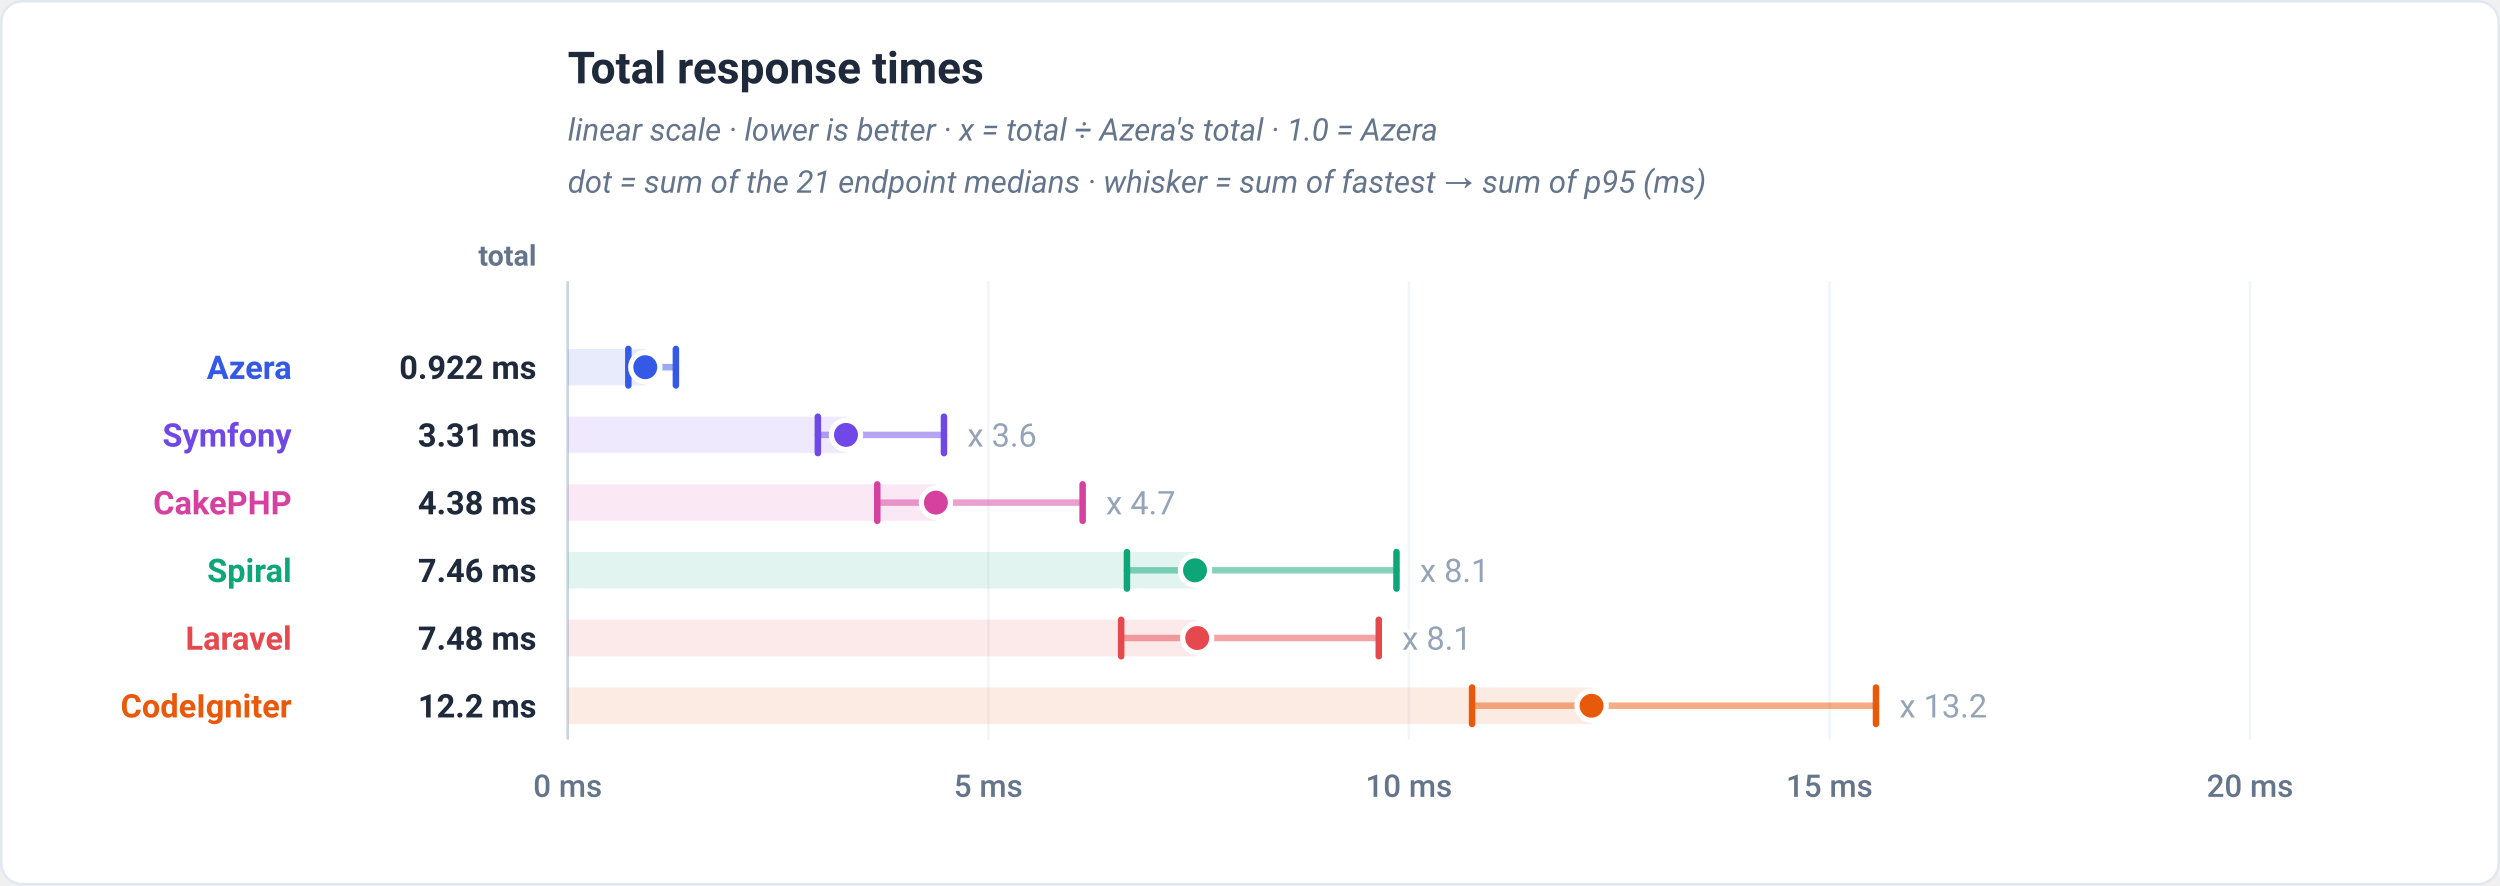
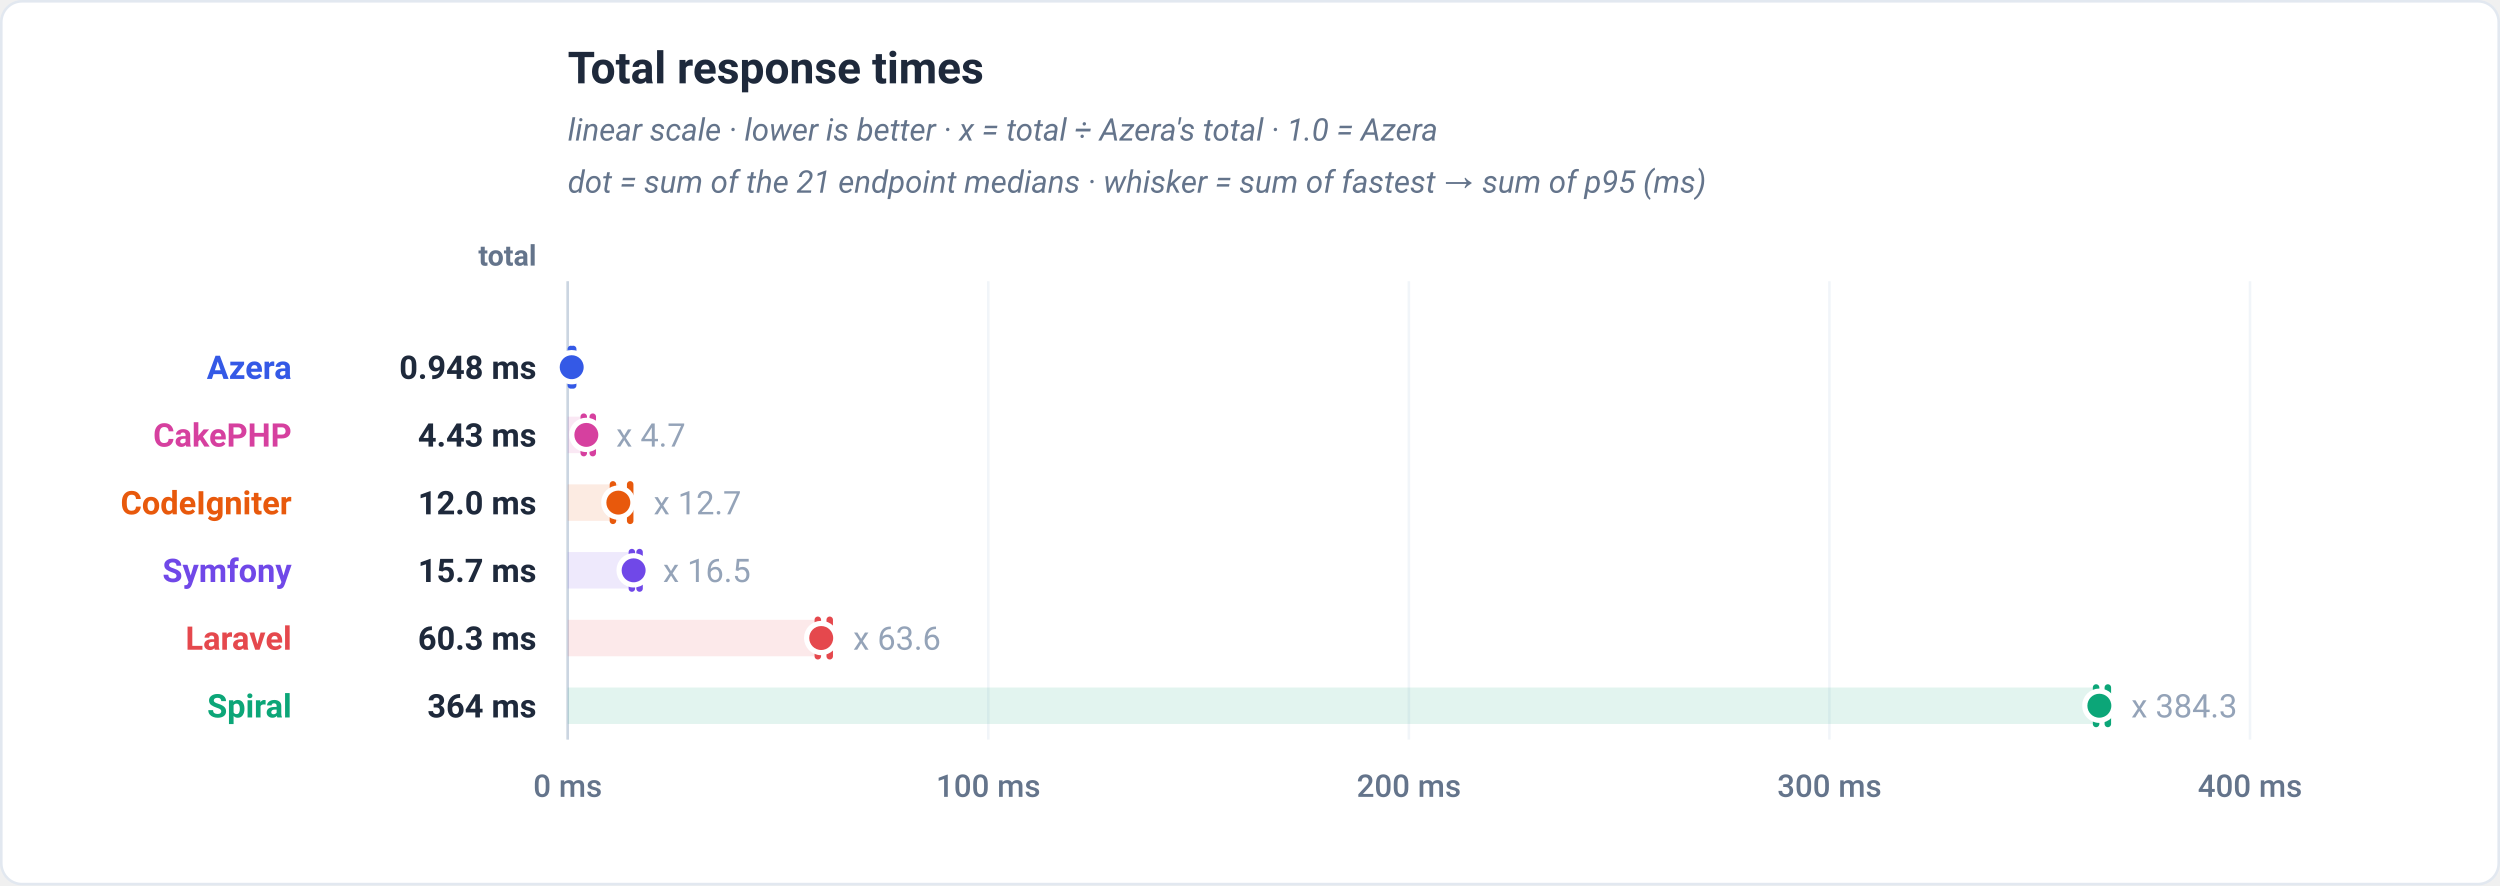
<svg xmlns="http://www.w3.org/2000/svg" viewBox="0 0 960 340" width="960" height="340" role="img" font-family="-apple-system,BlinkMacSystemFont,'Segoe UI',Roboto,Helvetica,Arial,sans-serif">
  <rect x="0.5" y="0.5" width="959" height="339" rx="8" fill="#ffffff" stroke="#e2e8f0" />
  <text x="218" y="32" font-family="-apple-system,BlinkMacSystemFont,'Segoe UI',Roboto,Helvetica,Arial,sans-serif" font-size="17" font-weight="700" fill="#1e293b" text-anchor="start">Total response times</text>
  <text x="218" y="54" font-family="-apple-system,BlinkMacSystemFont,'Segoe UI',Roboto,Helvetica,Arial,sans-serif" font-size="12" font-weight="400" fill="#64748b" text-anchor="start" font-style="italic">linear scale · lower is better · x = total ÷ Azera's total · 1.0 = Azera</text>
  <text x="218" y="74" font-family="-apple-system,BlinkMacSystemFont,'Segoe UI',Roboto,Helvetica,Arial,sans-serif" font-size="12" font-weight="400" fill="#64748b" text-anchor="start" font-style="italic">dot = sum of the 21 endpoint medians · whisker = sum of fastest → sum of p95 (ms)</text>
  <text x="206" y="102" font-family="-apple-system,BlinkMacSystemFont,'Segoe UI',Roboto,Helvetica,Arial,sans-serif" font-size="11" font-weight="600" fill="#64748b" text-anchor="end">total</text>
  <line x1="218" y1="108" x2="218" y2="284" stroke="#f1f5f9" stroke-width="1" />
  <text x="218" y="306" font-family="-apple-system,BlinkMacSystemFont,'Segoe UI',Roboto,Helvetica,Arial,sans-serif" font-size="12" font-weight="500" fill="#64748b" text-anchor="middle">0 ms</text>
  <line x1="379.5" y1="108" x2="379.5" y2="284" stroke="#f1f5f9" stroke-width="1" />
-   <text x="379.5" y="306" font-family="-apple-system,BlinkMacSystemFont,'Segoe UI',Roboto,Helvetica,Arial,sans-serif" font-size="12" font-weight="500" fill="#64748b" text-anchor="middle">5 ms</text>
+   <text x="379.5" y="306" font-family="-apple-system,BlinkMacSystemFont,'Segoe UI',Roboto,Helvetica,Arial,sans-serif" font-size="12" font-weight="500" fill="#64748b" text-anchor="middle">100 ms</text>
  <line x1="541" y1="108" x2="541" y2="284" stroke="#f1f5f9" stroke-width="1" />
-   <text x="541" y="306" font-family="-apple-system,BlinkMacSystemFont,'Segoe UI',Roboto,Helvetica,Arial,sans-serif" font-size="12" font-weight="500" fill="#64748b" text-anchor="middle">10 ms</text>
+   <text x="541" y="306" font-family="-apple-system,BlinkMacSystemFont,'Segoe UI',Roboto,Helvetica,Arial,sans-serif" font-size="12" font-weight="500" fill="#64748b" text-anchor="middle">200 ms</text>
  <line x1="702.5" y1="108" x2="702.5" y2="284" stroke="#f1f5f9" stroke-width="1" />
-   <text x="702.5" y="306" font-family="-apple-system,BlinkMacSystemFont,'Segoe UI',Roboto,Helvetica,Arial,sans-serif" font-size="12" font-weight="500" fill="#64748b" text-anchor="middle">15 ms</text>
+   <text x="702.5" y="306" font-family="-apple-system,BlinkMacSystemFont,'Segoe UI',Roboto,Helvetica,Arial,sans-serif" font-size="12" font-weight="500" fill="#64748b" text-anchor="middle">300 ms</text>
  <line x1="864" y1="108" x2="864" y2="284" stroke="#f1f5f9" stroke-width="1" />
-   <text x="864" y="306" font-family="-apple-system,BlinkMacSystemFont,'Segoe UI',Roboto,Helvetica,Arial,sans-serif" font-size="12" font-weight="500" fill="#64748b" text-anchor="middle">20 ms</text>
+   <text x="864" y="306" font-family="-apple-system,BlinkMacSystemFont,'Segoe UI',Roboto,Helvetica,Arial,sans-serif" font-size="12" font-weight="500" fill="#64748b" text-anchor="middle">400 ms</text>
  <line x1="218" y1="108" x2="218" y2="284" stroke="#cbd5e1" stroke-width="1" />
-   <rect x="218" y="134" width="29.79" height="14" fill="#3459e6" fill-opacity="0.12" />
-   <line x1="241.28" y1="141" x2="259.54" y2="141" stroke="#3459e6" stroke-width="2.5" stroke-linecap="round" opacity="0.5" />
-   <line x1="241.28" y1="134" x2="241.28" y2="148" stroke="#3459e6" stroke-width="2.5" stroke-linecap="round" />
-   <line x1="259.54" y1="134" x2="259.54" y2="148" stroke="#3459e6" stroke-width="2.5" stroke-linecap="round" />
-   <circle cx="247.79" cy="141" r="5.6" fill="#3459e6" stroke="#ffffff" stroke-width="2" />
+   <rect x="218" y="134" width="1.53" height="14" fill="#3459e6" fill-opacity="0.12" />
+   <line x1="219.2" y1="141" x2="220.1" y2="141" stroke="#3459e6" stroke-width="2.5" stroke-linecap="round" opacity="0.5" />
+   <line x1="219.2" y1="134" x2="219.2" y2="148" stroke="#3459e6" stroke-width="2.5" stroke-linecap="round" />
+   <line x1="220.1" y1="134" x2="220.1" y2="148" stroke="#3459e6" stroke-width="2.5" stroke-linecap="round" />
+   <circle cx="219.53" cy="141" r="5.6" fill="#3459e6" stroke="#ffffff" stroke-width="2" />
  <text x="112" y="145.5" font-family="-apple-system,BlinkMacSystemFont,'Segoe UI',Roboto,Helvetica,Arial,sans-serif" font-size="12.5" font-weight="700" fill="#3459e6" text-anchor="end">Azera</text>
-   <text x="206" y="145.5" font-family="-apple-system,BlinkMacSystemFont,'Segoe UI',Roboto,Helvetica,Arial,sans-serif" font-size="12.5" font-weight="700" fill="#1e293b" text-anchor="end">0.922 ms</text>
-   <rect x="218" y="160" width="106.86" height="14" fill="#7048e8" fill-opacity="0.12" />
-   <line x1="314.06" y1="167" x2="362.48" y2="167" stroke="#7048e8" stroke-width="2.5" stroke-linecap="round" opacity="0.5" />
-   <line x1="314.06" y1="160" x2="314.06" y2="174" stroke="#7048e8" stroke-width="2.5" stroke-linecap="round" />
-   <line x1="362.48" y1="160" x2="362.48" y2="174" stroke="#7048e8" stroke-width="2.5" stroke-linecap="round" />
-   <circle cx="324.86" cy="167" r="5.6" fill="#7048e8" stroke="#ffffff" stroke-width="2" />
-   <text x="371.48" y="171.5" font-family="-apple-system,BlinkMacSystemFont,'Segoe UI',Roboto,Helvetica,Arial,sans-serif" font-size="12.5" font-weight="400" fill="#94a3b8" text-anchor="start" stroke="#ffffff" stroke-width="3" paint-order="stroke" stroke-linejoin="round">x 3.6</text>
-   <text x="112" y="171.5" font-family="-apple-system,BlinkMacSystemFont,'Segoe UI',Roboto,Helvetica,Arial,sans-serif" font-size="12.5" font-weight="700" fill="#7048e8" text-anchor="end">Symfony</text>
-   <text x="206" y="171.5" font-family="-apple-system,BlinkMacSystemFont,'Segoe UI',Roboto,Helvetica,Arial,sans-serif" font-size="12.5" font-weight="700" fill="#1e293b" text-anchor="end">3.31 ms</text>
-   <rect x="218" y="186" width="141.38" height="14" fill="#d6409f" fill-opacity="0.12" />
-   <line x1="336.87" y1="193" x2="415.73" y2="193" stroke="#d6409f" stroke-width="2.5" stroke-linecap="round" opacity="0.5" />
-   <line x1="336.87" y1="186" x2="336.87" y2="200" stroke="#d6409f" stroke-width="2.5" stroke-linecap="round" />
-   <line x1="415.73" y1="186" x2="415.73" y2="200" stroke="#d6409f" stroke-width="2.5" stroke-linecap="round" />
-   <circle cx="359.38" cy="193" r="5.6" fill="#d6409f" stroke="#ffffff" stroke-width="2" />
-   <text x="424.73" y="197.5" font-family="-apple-system,BlinkMacSystemFont,'Segoe UI',Roboto,Helvetica,Arial,sans-serif" font-size="12.5" font-weight="400" fill="#94a3b8" text-anchor="start" stroke="#ffffff" stroke-width="3" paint-order="stroke" stroke-linejoin="round">x 4.7</text>
-   <text x="112" y="197.5" font-family="-apple-system,BlinkMacSystemFont,'Segoe UI',Roboto,Helvetica,Arial,sans-serif" font-size="12.5" font-weight="700" fill="#d6409f" text-anchor="end">CakePHP</text>
-   <text x="206" y="197.5" font-family="-apple-system,BlinkMacSystemFont,'Segoe UI',Roboto,Helvetica,Arial,sans-serif" font-size="12.5" font-weight="700" fill="#1e293b" text-anchor="end">4.38 ms</text>
-   <rect x="218" y="212" width="240.89" height="14" fill="#0ca678" fill-opacity="0.12" />
-   <line x1="432.74" y1="219" x2="536.25" y2="219" stroke="#0ca678" stroke-width="2.5" stroke-linecap="round" opacity="0.5" />
-   <line x1="432.74" y1="212" x2="432.74" y2="226" stroke="#0ca678" stroke-width="2.5" stroke-linecap="round" />
-   <line x1="536.25" y1="212" x2="536.25" y2="226" stroke="#0ca678" stroke-width="2.5" stroke-linecap="round" />
-   <circle cx="458.89" cy="219" r="5.6" fill="#0ca678" stroke="#ffffff" stroke-width="2" />
-   <text x="545.25" y="223.5" font-family="-apple-system,BlinkMacSystemFont,'Segoe UI',Roboto,Helvetica,Arial,sans-serif" font-size="12.5" font-weight="400" fill="#94a3b8" text-anchor="start" stroke="#ffffff" stroke-width="3" paint-order="stroke" stroke-linejoin="round">x 8.1</text>
-   <text x="112" y="223.5" font-family="-apple-system,BlinkMacSystemFont,'Segoe UI',Roboto,Helvetica,Arial,sans-serif" font-size="12.5" font-weight="700" fill="#0ca678" text-anchor="end">Spiral</text>
-   <text x="206" y="223.5" font-family="-apple-system,BlinkMacSystemFont,'Segoe UI',Roboto,Helvetica,Arial,sans-serif" font-size="12.5" font-weight="700" fill="#1e293b" text-anchor="end">7.46 ms</text>
-   <rect x="218" y="238" width="241.72" height="14" fill="#e5484d" fill-opacity="0.12" />
-   <line x1="430.53" y1="245" x2="529.45" y2="245" stroke="#e5484d" stroke-width="2.5" stroke-linecap="round" opacity="0.5" />
-   <line x1="430.53" y1="238" x2="430.53" y2="252" stroke="#e5484d" stroke-width="2.5" stroke-linecap="round" />
-   <line x1="529.45" y1="238" x2="529.45" y2="252" stroke="#e5484d" stroke-width="2.5" stroke-linecap="round" />
-   <circle cx="459.72" cy="245" r="5.6" fill="#e5484d" stroke="#ffffff" stroke-width="2" />
-   <text x="538.45" y="249.5" font-family="-apple-system,BlinkMacSystemFont,'Segoe UI',Roboto,Helvetica,Arial,sans-serif" font-size="12.5" font-weight="400" fill="#94a3b8" text-anchor="start" stroke="#ffffff" stroke-width="3" paint-order="stroke" stroke-linejoin="round">x 8.1</text>
+   <text x="206" y="145.5" font-family="-apple-system,BlinkMacSystemFont,'Segoe UI',Roboto,Helvetica,Arial,sans-serif" font-size="12.5" font-weight="700" fill="#1e293b" text-anchor="end">0.948 ms</text>
+   <rect x="218" y="160" width="7.15" height="14" fill="#d6409f" fill-opacity="0.12" />
+   <line x1="224.16" y1="167" x2="227.62" y2="167" stroke="#d6409f" stroke-width="2.5" stroke-linecap="round" opacity="0.5" />
+   <line x1="224.16" y1="160" x2="224.16" y2="174" stroke="#d6409f" stroke-width="2.5" stroke-linecap="round" />
+   <line x1="227.62" y1="160" x2="227.62" y2="174" stroke="#d6409f" stroke-width="2.5" stroke-linecap="round" />
+   <circle cx="225.15" cy="167" r="5.6" fill="#d6409f" stroke="#ffffff" stroke-width="2" />
+   <text x="236.62" y="171.5" font-family="-apple-system,BlinkMacSystemFont,'Segoe UI',Roboto,Helvetica,Arial,sans-serif" font-size="12.5" font-weight="400" fill="#94a3b8" text-anchor="start" stroke="#ffffff" stroke-width="3" paint-order="stroke" stroke-linejoin="round">x 4.7</text>
+   <text x="112" y="171.5" font-family="-apple-system,BlinkMacSystemFont,'Segoe UI',Roboto,Helvetica,Arial,sans-serif" font-size="12.5" font-weight="700" fill="#d6409f" text-anchor="end">CakePHP</text>
+   <text x="206" y="171.5" font-family="-apple-system,BlinkMacSystemFont,'Segoe UI',Roboto,Helvetica,Arial,sans-serif" font-size="12.5" font-weight="700" fill="#1e293b" text-anchor="end">4.43 ms</text>
+   <rect x="218" y="186" width="19.44" height="14" fill="#e8590c" fill-opacity="0.12" />
+   <line x1="235.37" y1="193" x2="241.99" y2="193" stroke="#e8590c" stroke-width="2.5" stroke-linecap="round" opacity="0.5" />
+   <line x1="235.37" y1="186" x2="235.37" y2="200" stroke="#e8590c" stroke-width="2.5" stroke-linecap="round" />
+   <line x1="241.99" y1="186" x2="241.99" y2="200" stroke="#e8590c" stroke-width="2.5" stroke-linecap="round" />
+   <circle cx="237.44" cy="193" r="5.6" fill="#e8590c" stroke="#ffffff" stroke-width="2" />
+   <text x="250.99" y="197.5" font-family="-apple-system,BlinkMacSystemFont,'Segoe UI',Roboto,Helvetica,Arial,sans-serif" font-size="12.5" font-weight="400" fill="#94a3b8" text-anchor="start" stroke="#ffffff" stroke-width="3" paint-order="stroke" stroke-linejoin="round">x 12.7</text>
+   <text x="112" y="197.5" font-family="-apple-system,BlinkMacSystemFont,'Segoe UI',Roboto,Helvetica,Arial,sans-serif" font-size="12.5" font-weight="700" fill="#e8590c" text-anchor="end">CodeIgniter</text>
+   <text x="206" y="197.5" font-family="-apple-system,BlinkMacSystemFont,'Segoe UI',Roboto,Helvetica,Arial,sans-serif" font-size="12.5" font-weight="700" fill="#1e293b" text-anchor="end">12.0 ms</text>
+   <rect x="218" y="212" width="25.31" height="14" fill="#7048e8" fill-opacity="0.12" />
+   <line x1="242.64" y1="219" x2="245.59" y2="219" stroke="#7048e8" stroke-width="2.5" stroke-linecap="round" opacity="0.5" />
+   <line x1="242.64" y1="212" x2="242.64" y2="226" stroke="#7048e8" stroke-width="2.5" stroke-linecap="round" />
+   <line x1="245.59" y1="212" x2="245.59" y2="226" stroke="#7048e8" stroke-width="2.5" stroke-linecap="round" />
+   <circle cx="243.31" cy="219" r="5.6" fill="#7048e8" stroke="#ffffff" stroke-width="2" />
+   <text x="254.59" y="223.5" font-family="-apple-system,BlinkMacSystemFont,'Segoe UI',Roboto,Helvetica,Arial,sans-serif" font-size="12.5" font-weight="400" fill="#94a3b8" text-anchor="start" stroke="#ffffff" stroke-width="3" paint-order="stroke" stroke-linejoin="round">x 16.5</text>
+   <text x="112" y="223.5" font-family="-apple-system,BlinkMacSystemFont,'Segoe UI',Roboto,Helvetica,Arial,sans-serif" font-size="12.5" font-weight="700" fill="#7048e8" text-anchor="end">Symfony</text>
+   <text x="206" y="223.5" font-family="-apple-system,BlinkMacSystemFont,'Segoe UI',Roboto,Helvetica,Arial,sans-serif" font-size="12.5" font-weight="700" fill="#1e293b" text-anchor="end">15.7 ms</text>
+   <rect x="218" y="238" width="97.34" height="14" fill="#e5484d" fill-opacity="0.12" />
+   <line x1="314.04" y1="245" x2="318.61" y2="245" stroke="#e5484d" stroke-width="2.5" stroke-linecap="round" opacity="0.5" />
+   <line x1="314.04" y1="238" x2="314.04" y2="252" stroke="#e5484d" stroke-width="2.5" stroke-linecap="round" />
+   <line x1="318.61" y1="238" x2="318.61" y2="252" stroke="#e5484d" stroke-width="2.5" stroke-linecap="round" />
+   <circle cx="315.34" cy="245" r="5.6" fill="#e5484d" stroke="#ffffff" stroke-width="2" />
+   <text x="327.61" y="249.5" font-family="-apple-system,BlinkMacSystemFont,'Segoe UI',Roboto,Helvetica,Arial,sans-serif" font-size="12.5" font-weight="400" fill="#94a3b8" text-anchor="start" stroke="#ffffff" stroke-width="3" paint-order="stroke" stroke-linejoin="round">x 63.6</text>
  <text x="112" y="249.5" font-family="-apple-system,BlinkMacSystemFont,'Segoe UI',Roboto,Helvetica,Arial,sans-serif" font-size="12.5" font-weight="700" fill="#e5484d" text-anchor="end">Laravel</text>
-   <text x="206" y="249.5" font-family="-apple-system,BlinkMacSystemFont,'Segoe UI',Roboto,Helvetica,Arial,sans-serif" font-size="12.5" font-weight="700" fill="#1e293b" text-anchor="end">7.48 ms</text>
-   <rect x="218" y="264" width="393.16" height="14" fill="#e8590c" fill-opacity="0.12" />
-   <line x1="565.27" y1="271" x2="720.38" y2="271" stroke="#e8590c" stroke-width="2.5" stroke-linecap="round" opacity="0.5" />
-   <line x1="565.27" y1="264" x2="565.27" y2="278" stroke="#e8590c" stroke-width="2.5" stroke-linecap="round" />
-   <line x1="720.38" y1="264" x2="720.38" y2="278" stroke="#e8590c" stroke-width="2.5" stroke-linecap="round" />
-   <circle cx="611.16" cy="271" r="5.6" fill="#e8590c" stroke="#ffffff" stroke-width="2" />
-   <text x="729.38" y="275.5" font-family="-apple-system,BlinkMacSystemFont,'Segoe UI',Roboto,Helvetica,Arial,sans-serif" font-size="12.5" font-weight="400" fill="#94a3b8" text-anchor="start" stroke="#ffffff" stroke-width="3" paint-order="stroke" stroke-linejoin="round">x 13.2</text>
-   <text x="112" y="275.5" font-family="-apple-system,BlinkMacSystemFont,'Segoe UI',Roboto,Helvetica,Arial,sans-serif" font-size="12.5" font-weight="700" fill="#e8590c" text-anchor="end">CodeIgniter</text>
-   <text x="206" y="275.5" font-family="-apple-system,BlinkMacSystemFont,'Segoe UI',Roboto,Helvetica,Arial,sans-serif" font-size="12.5" font-weight="700" fill="#1e293b" text-anchor="end">12.2 ms</text>
+   <text x="206" y="249.5" font-family="-apple-system,BlinkMacSystemFont,'Segoe UI',Roboto,Helvetica,Arial,sans-serif" font-size="12.5" font-weight="700" fill="#1e293b" text-anchor="end">60.3 ms</text>
+   <rect x="218" y="264" width="588.15" height="14" fill="#0ca678" fill-opacity="0.12" />
+   <line x1="804.9" y1="271" x2="809.41" y2="271" stroke="#0ca678" stroke-width="2.5" stroke-linecap="round" opacity="0.5" />
+   <line x1="804.9" y1="264" x2="804.9" y2="278" stroke="#0ca678" stroke-width="2.5" stroke-linecap="round" />
+   <line x1="809.41" y1="264" x2="809.41" y2="278" stroke="#0ca678" stroke-width="2.5" stroke-linecap="round" />
+   <circle cx="806.15" cy="271" r="5.6" fill="#0ca678" stroke="#ffffff" stroke-width="2" />
+   <text x="818.41" y="275.5" font-family="-apple-system,BlinkMacSystemFont,'Segoe UI',Roboto,Helvetica,Arial,sans-serif" font-size="12.5" font-weight="400" fill="#94a3b8" text-anchor="start" stroke="#ffffff" stroke-width="3" paint-order="stroke" stroke-linejoin="round">x 384.3</text>
+   <text x="112" y="275.5" font-family="-apple-system,BlinkMacSystemFont,'Segoe UI',Roboto,Helvetica,Arial,sans-serif" font-size="12.5" font-weight="700" fill="#0ca678" text-anchor="end">Spiral</text>
+   <text x="206" y="275.5" font-family="-apple-system,BlinkMacSystemFont,'Segoe UI',Roboto,Helvetica,Arial,sans-serif" font-size="12.5" font-weight="700" fill="#1e293b" text-anchor="end">364 ms</text>
</svg>
